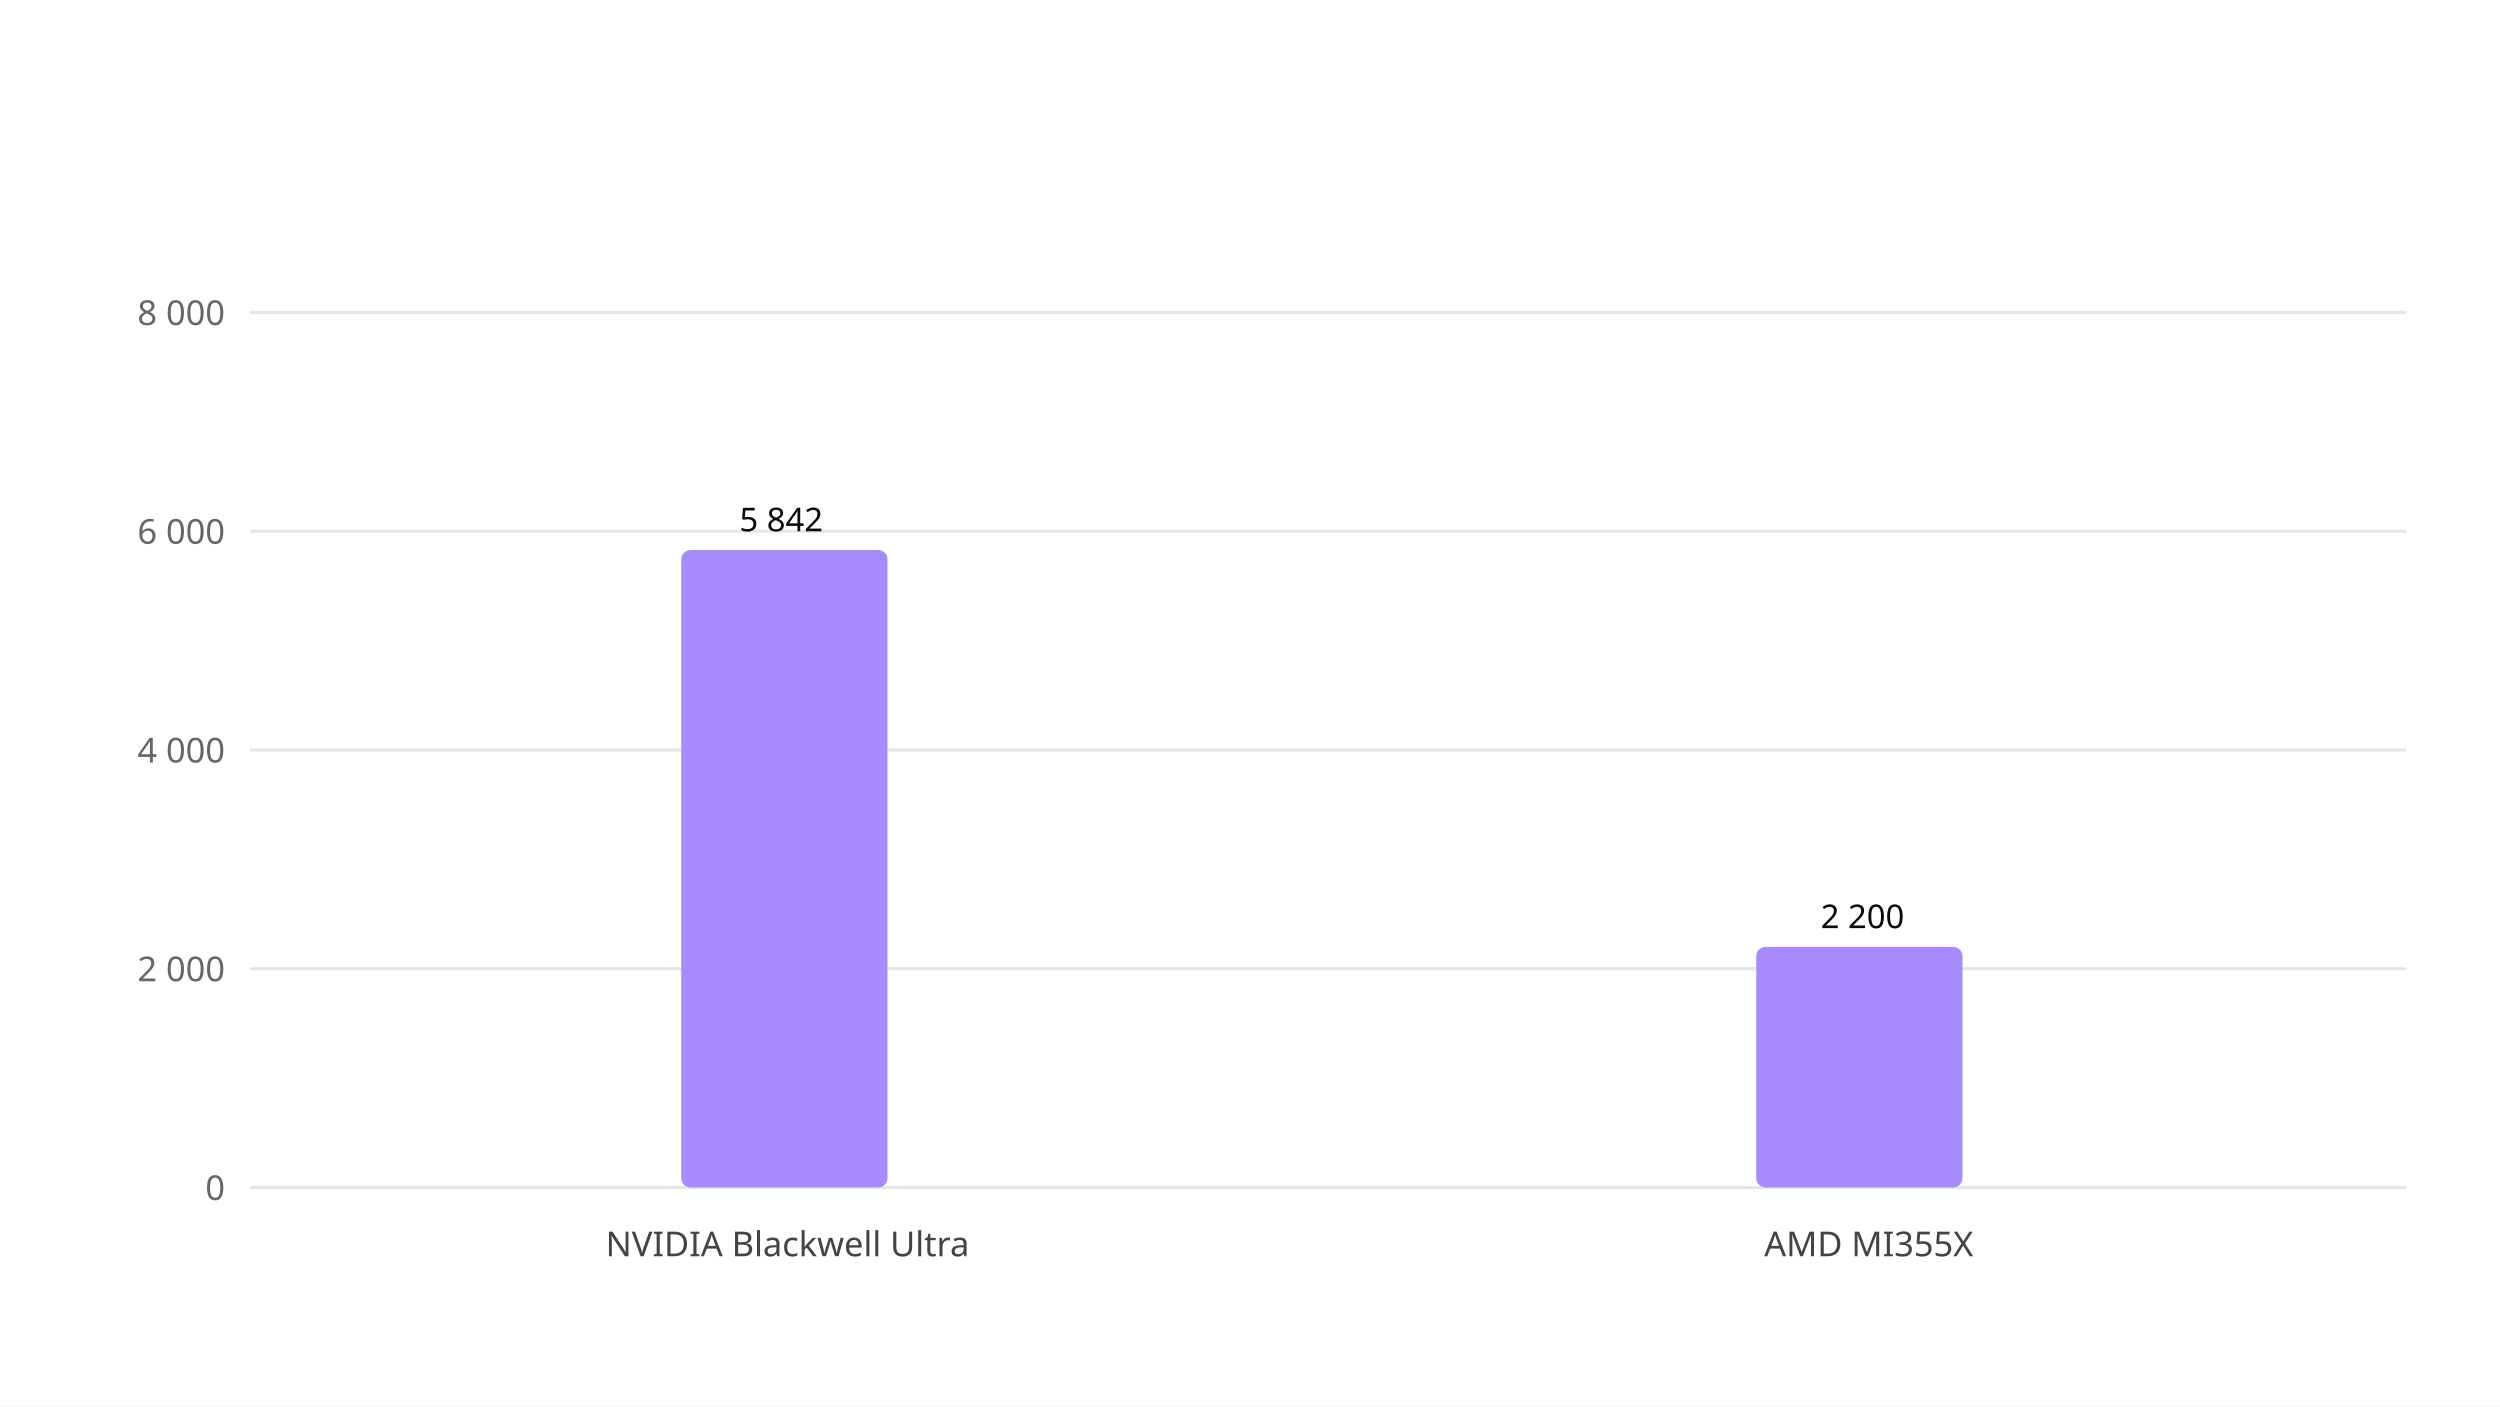
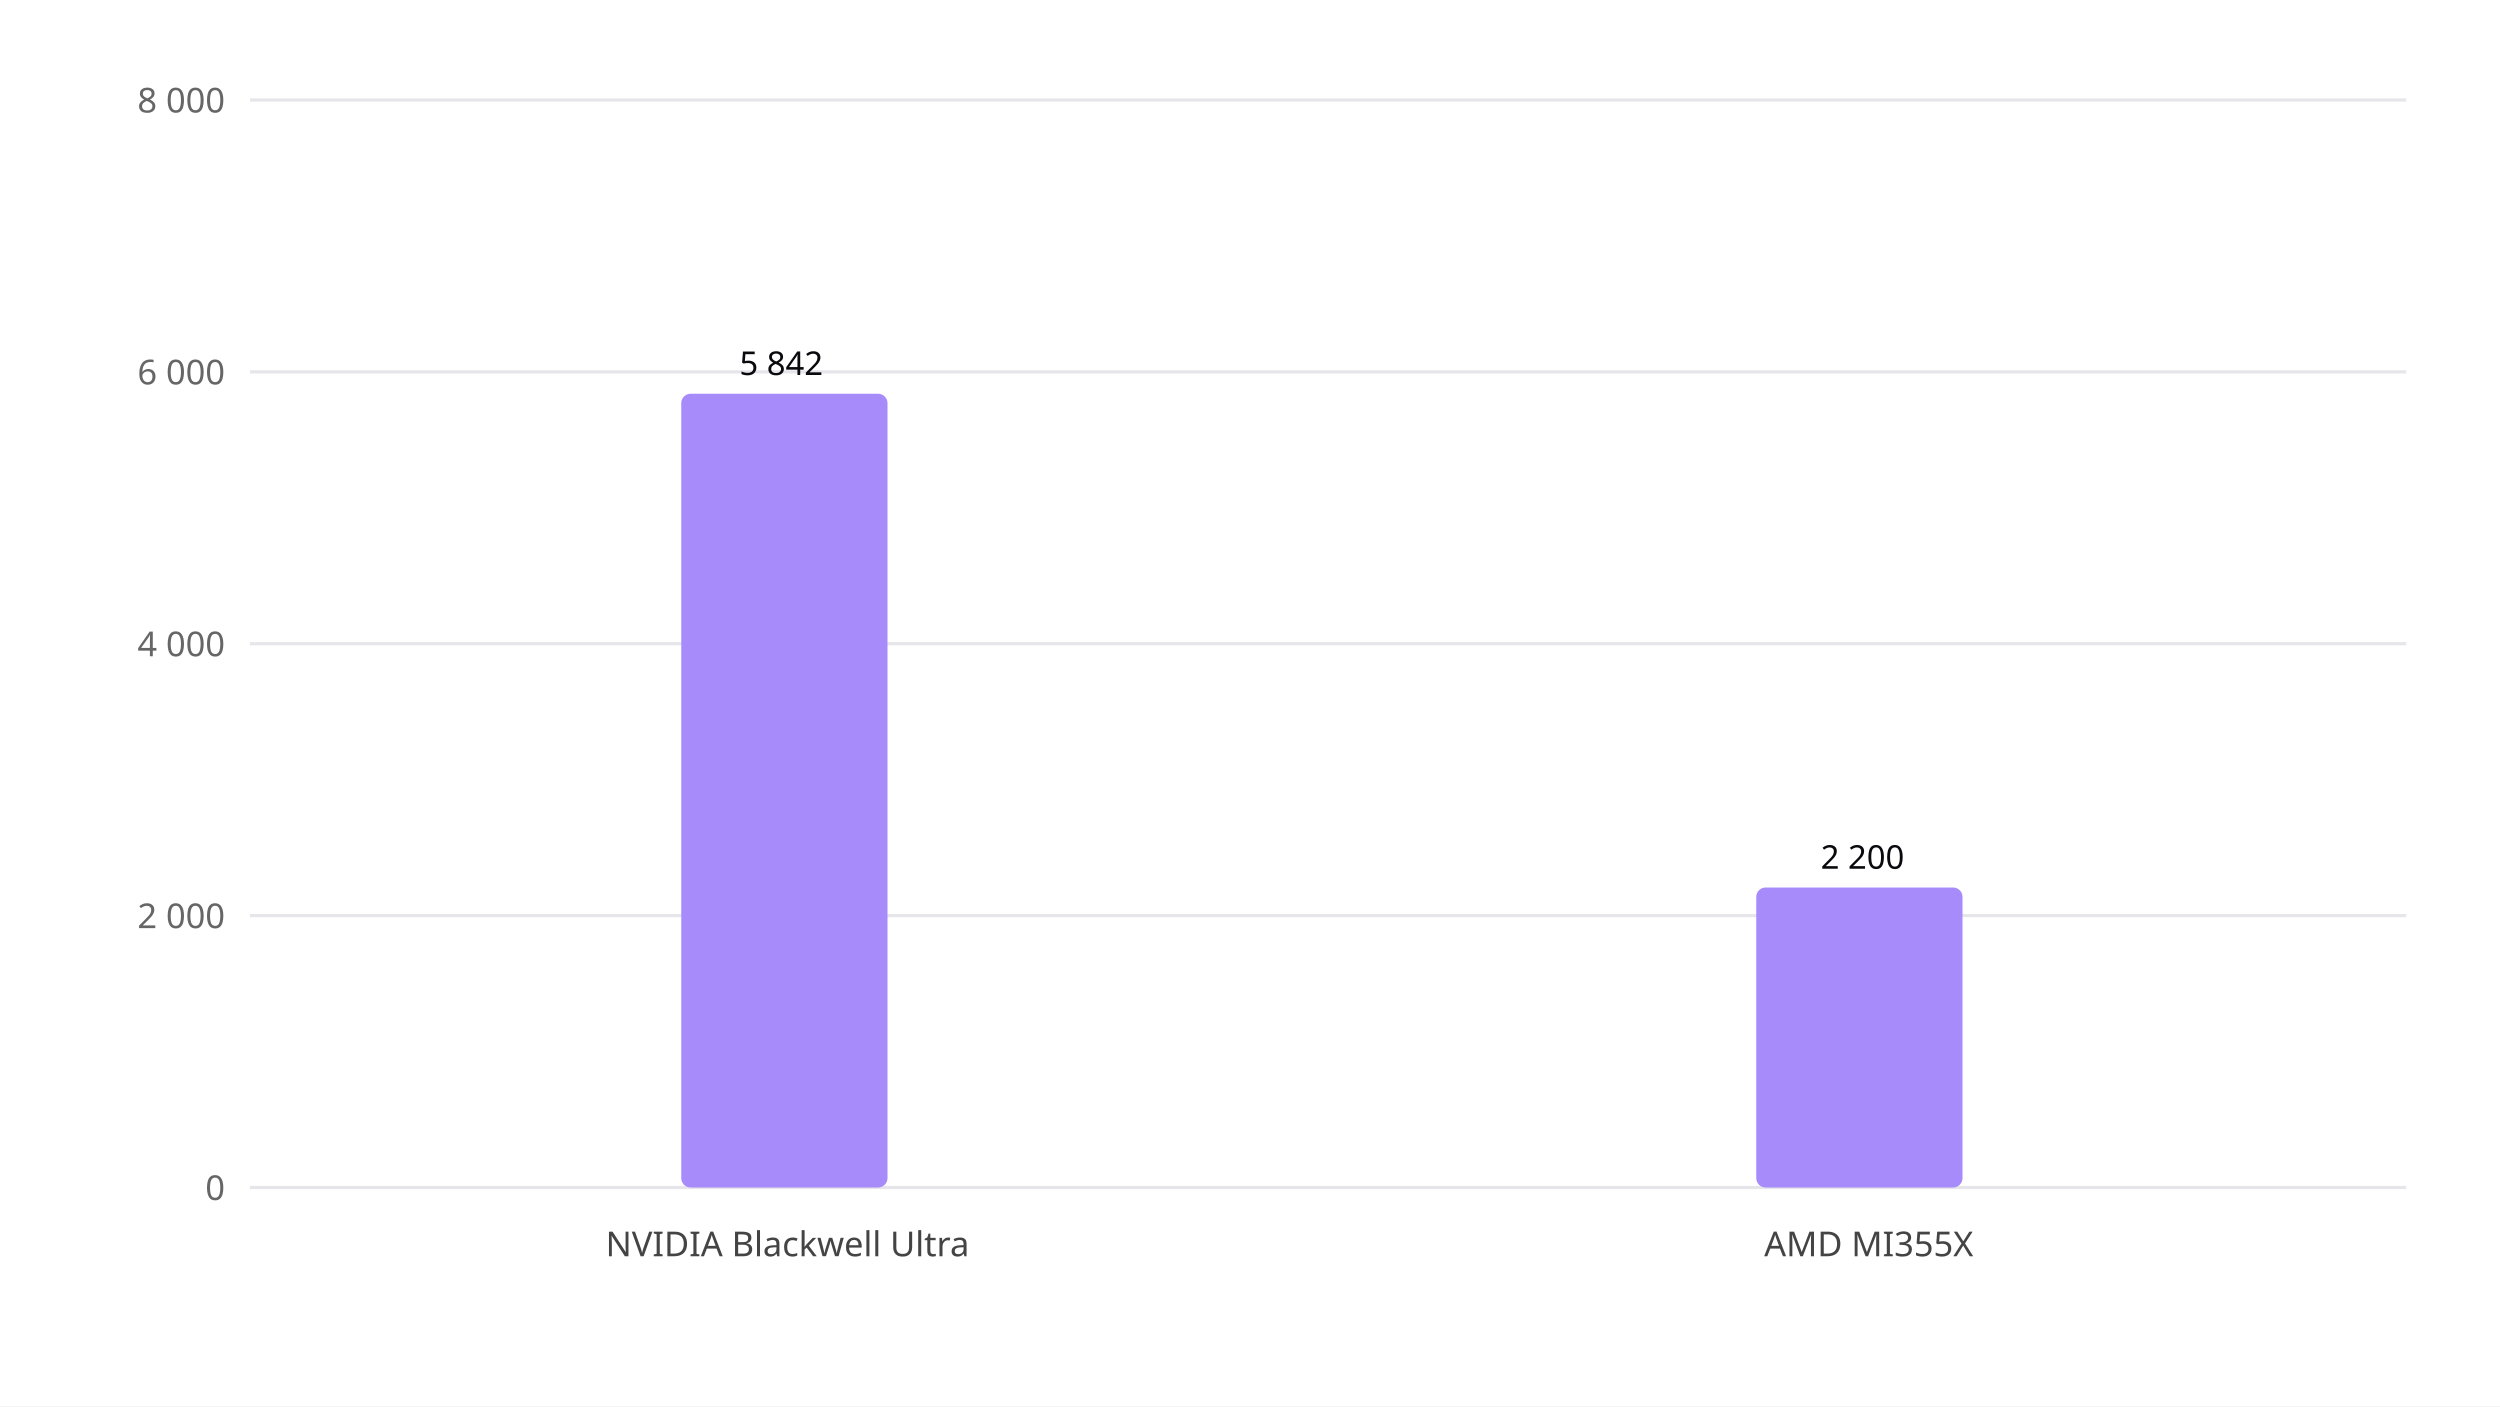
<svg xmlns="http://www.w3.org/2000/svg" viewBox="0 0 800 450" font-family="ui-sans-serif, system-ui">
  <rect width="800" height="450" fill="#ffffff" />
  <line x1="80" y1="380" x2="770" y2="380" stroke="#e5e5ea" stroke-width="1" />
  <text x="72" y="384" text-anchor="end" fill="#666" font-size="11" font-family="ui-monospace">0</text>
-   <line x1="80" y1="310" x2="770" y2="310" stroke="#e5e5ea" stroke-width="1" />
-   <text x="72" y="314" text-anchor="end" fill="#666" font-size="11" font-family="ui-monospace">2 000</text>
-   <line x1="80" y1="240" x2="770" y2="240" stroke="#e5e5ea" stroke-width="1" />
-   <text x="72" y="244" text-anchor="end" fill="#666" font-size="11" font-family="ui-monospace">4 000</text>
-   <line x1="80" y1="170" x2="770" y2="170" stroke="#e5e5ea" stroke-width="1" />
-   <text x="72" y="174" text-anchor="end" fill="#666" font-size="11" font-family="ui-monospace">6 000</text>
-   <line x1="80" y1="100" x2="770" y2="100" stroke="#e5e5ea" stroke-width="1" />
-   <text x="72" y="104" text-anchor="end" fill="#666" font-size="11" font-family="ui-monospace">8 000</text>
-   <rect x="218" y="176" width="66" height="204" fill="#a78bfa" rx="3" />
-   <text x="250" y="170" text-anchor="middle" fill="#0a0a0e" font-size="10.5" font-family="ui-monospace">5 842</text>
+   <line x1="80" y1="293" x2="770" y2="293" stroke="#e5e5ea" stroke-width="1" />
+   <text x="72" y="297" text-anchor="end" fill="#666" font-size="11" font-family="ui-monospace">2 000</text>
+   <line x1="80" y1="206" x2="770" y2="206" stroke="#e5e5ea" stroke-width="1" />
+   <text x="72" y="210" text-anchor="end" fill="#666" font-size="11" font-family="ui-monospace">4 000</text>
+   <line x1="80" y1="119" x2="770" y2="119" stroke="#e5e5ea" stroke-width="1" />
+   <text x="72" y="123" text-anchor="end" fill="#666" font-size="11" font-family="ui-monospace">6 000</text>
+   <line x1="80" y1="32" x2="770" y2="32" stroke="#e5e5ea" stroke-width="1" />
+   <text x="72" y="36" text-anchor="end" fill="#666" font-size="11" font-family="ui-monospace">8 000</text>
+   <rect x="218" y="126" width="66" height="254" fill="#a78bfa" rx="3" />
+   <text x="250" y="120" text-anchor="middle" fill="#0a0a0e" font-size="10.5" font-family="ui-monospace">5 842</text>
  <text x="252" y="402" text-anchor="middle" fill="#444" font-size="11">NVIDIA Blackwell Ultra</text>
-   <rect x="562" y="303" width="66" height="77" fill="#a78bfa" rx="3" />
-   <text x="596" y="297" text-anchor="middle" fill="#0a0a0e" font-size="10.5" font-family="ui-monospace">2 200</text>
+   <rect x="562" y="284" width="66" height="96" fill="#a78bfa" rx="3" />
+   <text x="596" y="278" text-anchor="middle" fill="#0a0a0e" font-size="10.5" font-family="ui-monospace">2 200</text>
  <text x="598" y="402" text-anchor="middle" fill="#444" font-size="11">AMD MI355X</text>
</svg>
